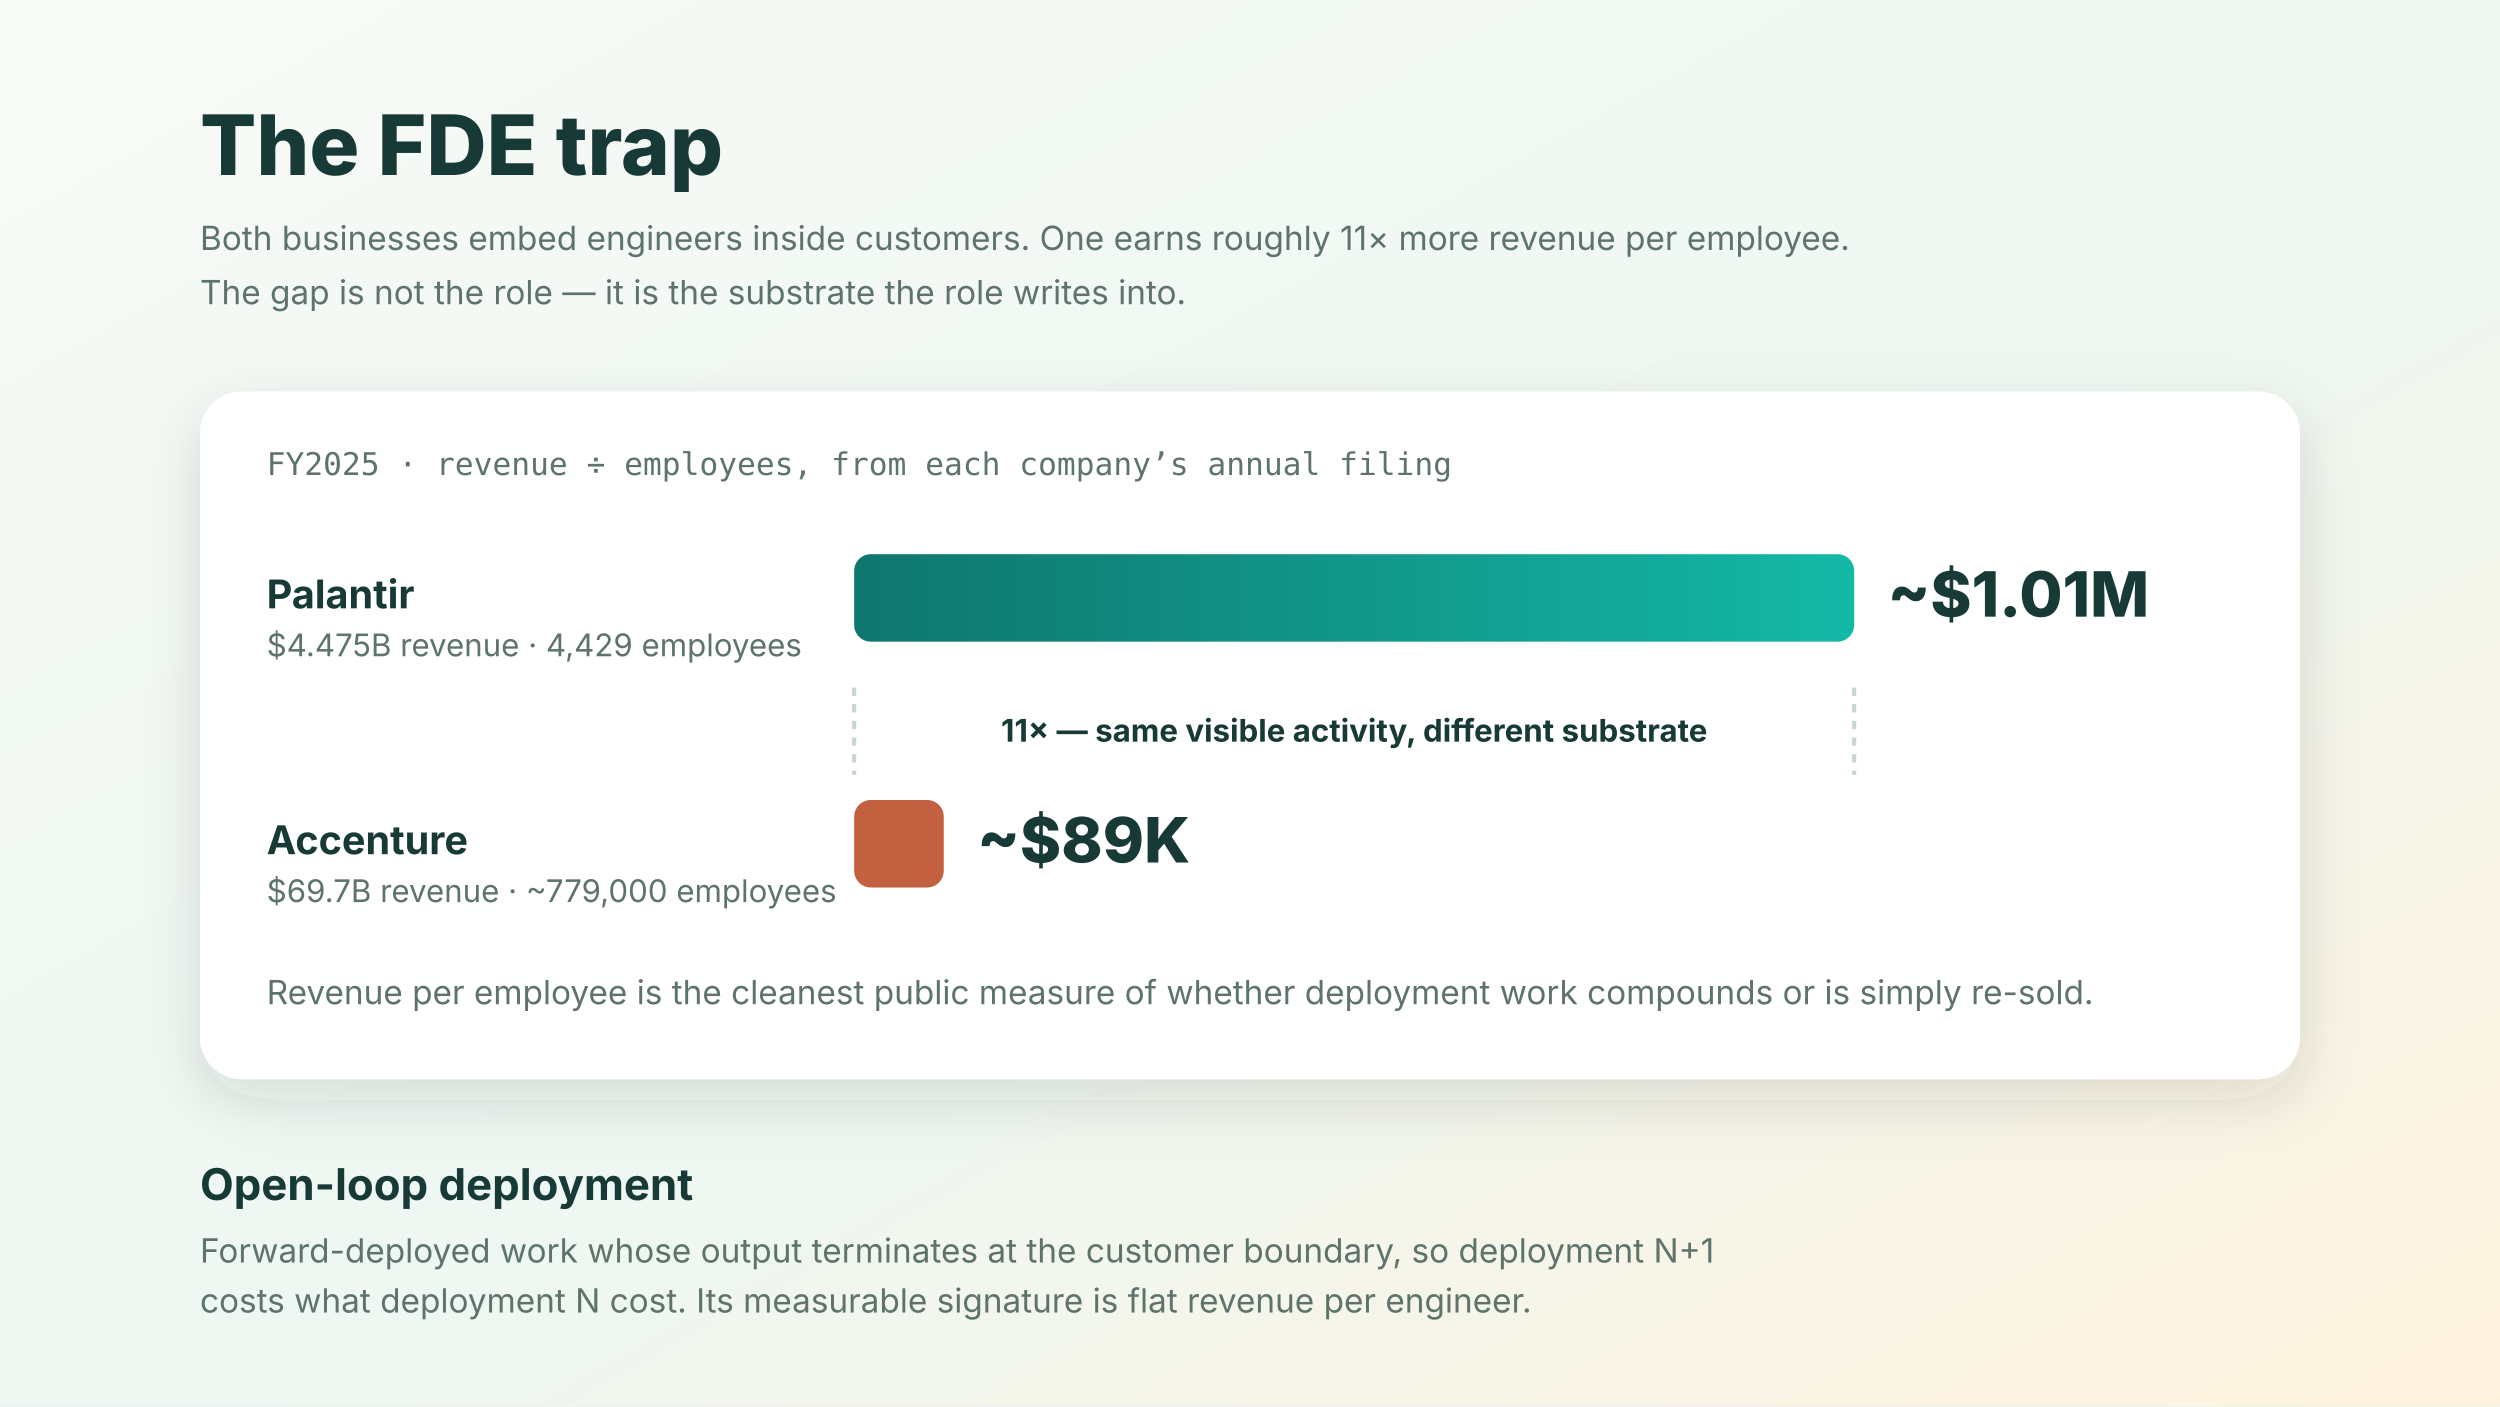
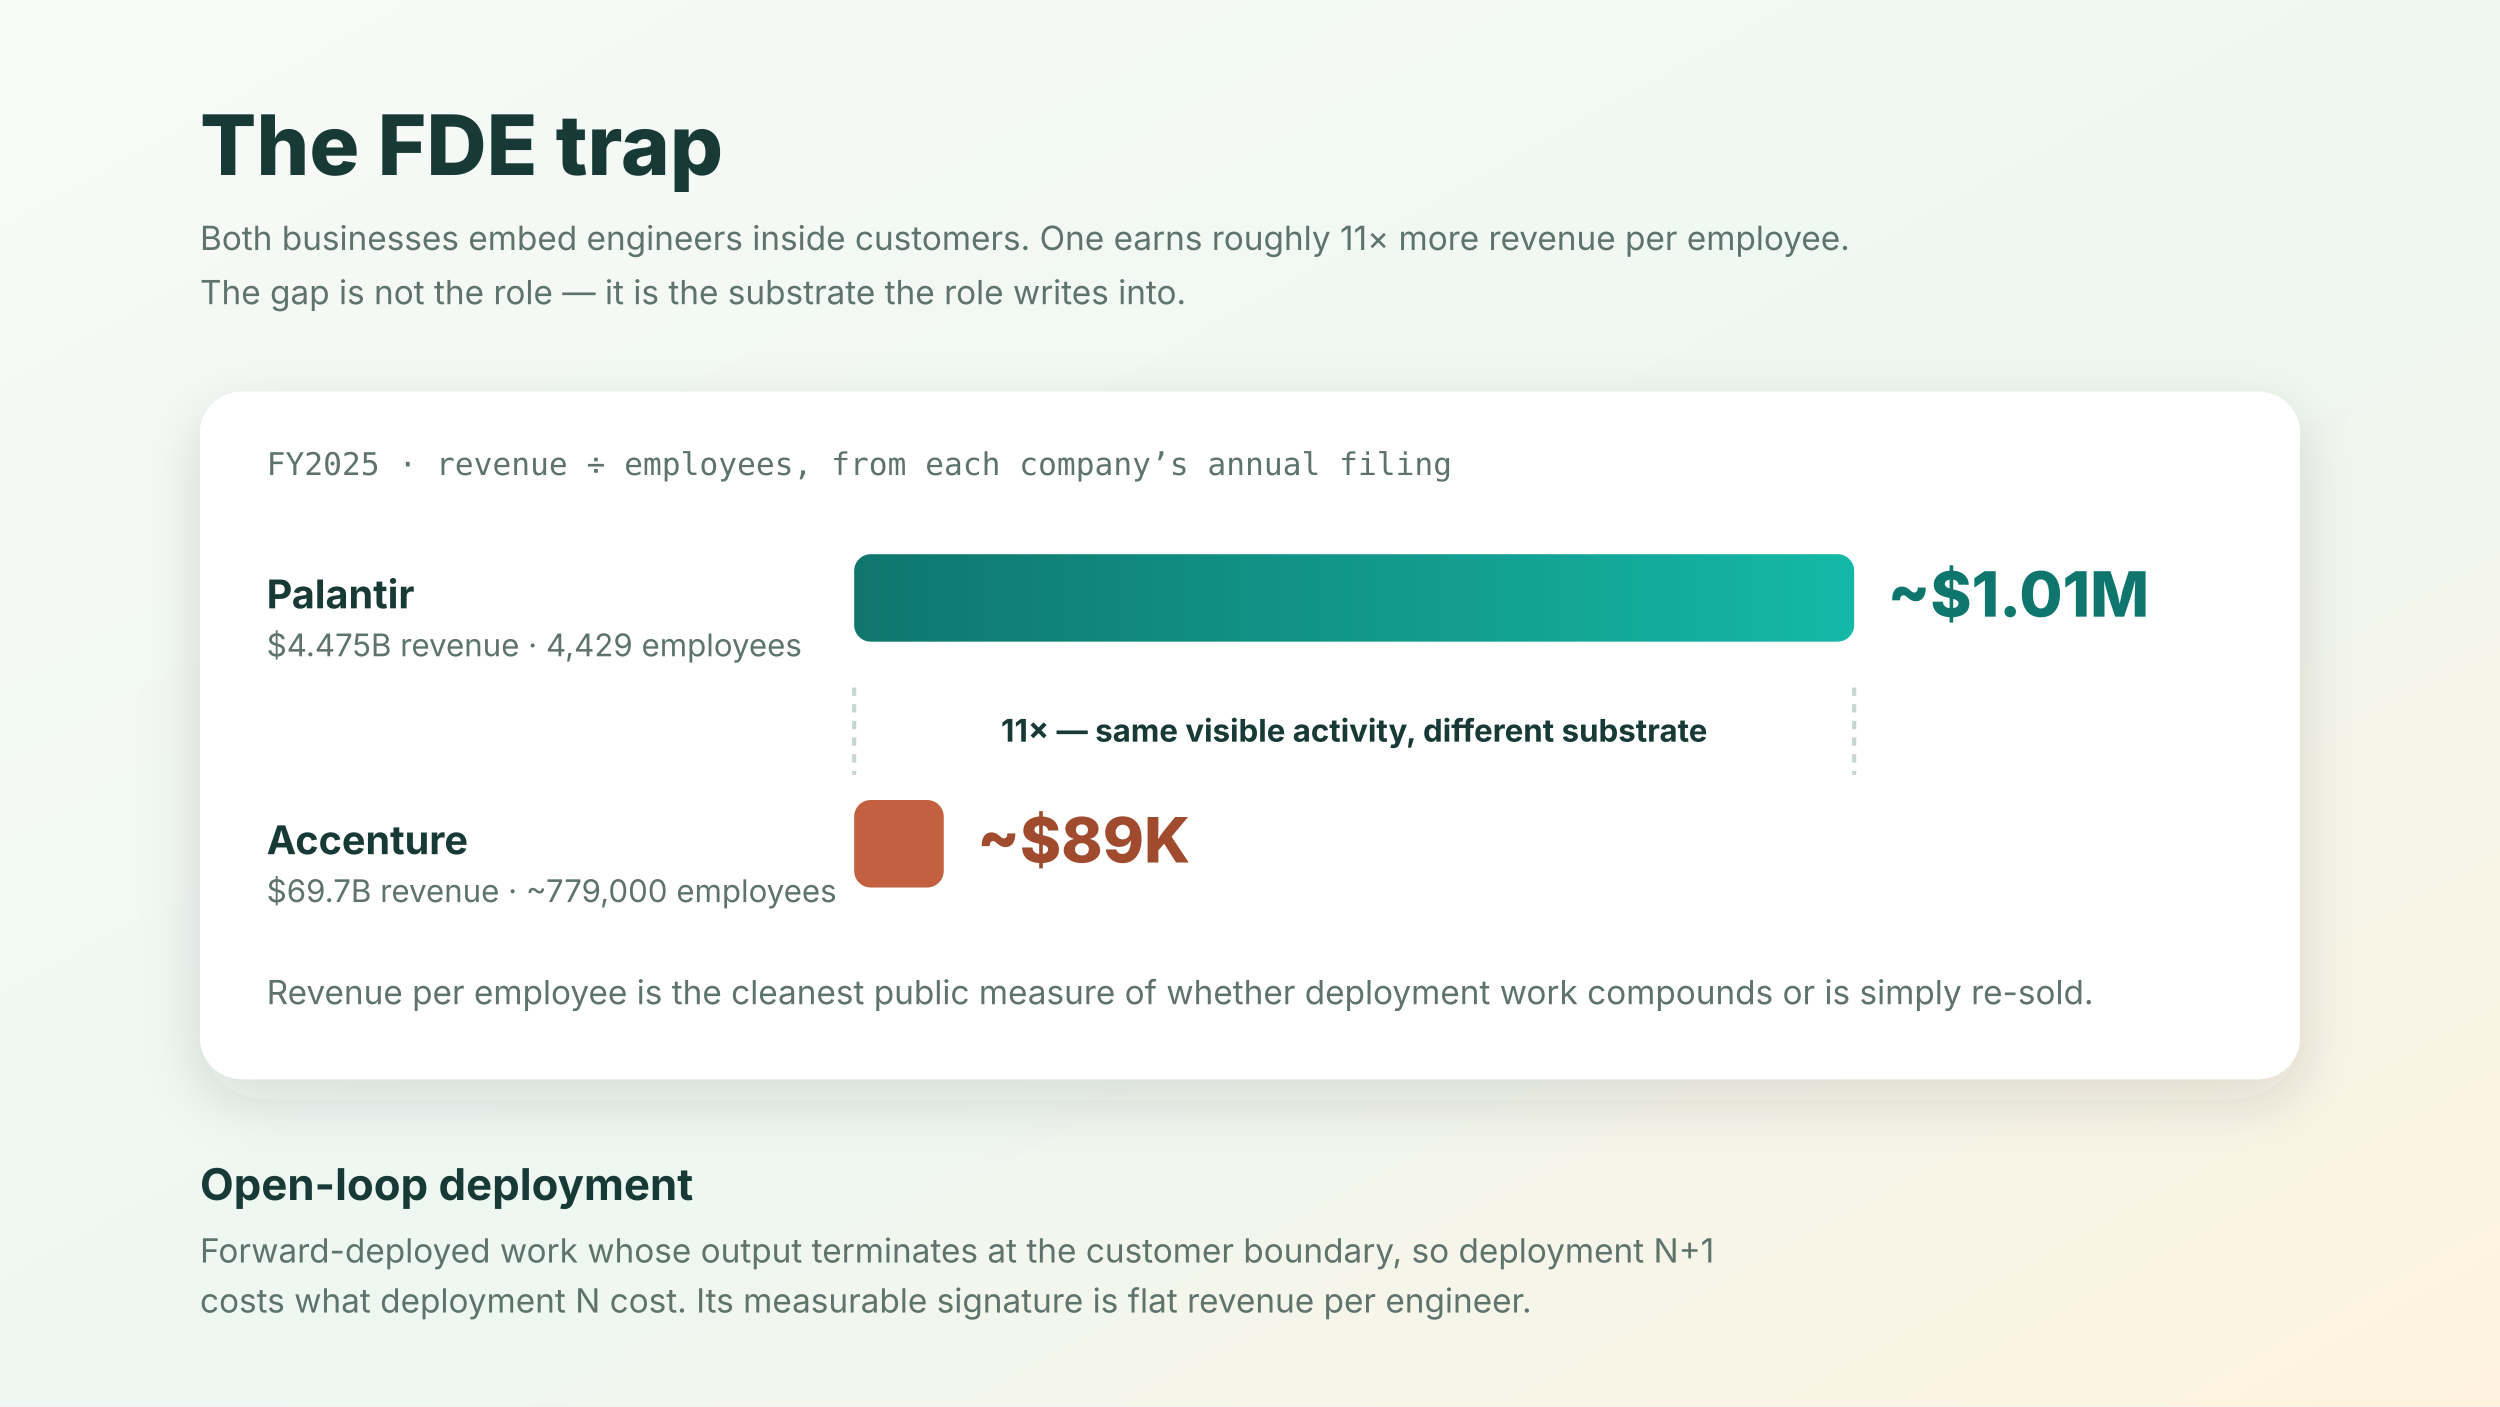
<svg xmlns="http://www.w3.org/2000/svg" viewBox="0 0 1200 675" role="img" aria-label="The FDE trap: Palantir earned about 1.01 million dollars of revenue per employee in FY2025 while Accenture earned about 89 thousand, an eleven times gap between two businesses that both embed engineers inside customers">
  <defs>
    <linearGradient id="bg" x1="0" x2="1" y1="0" y2="1">
      <stop stop-color="#f8faf7" />
      <stop offset=".55" stop-color="#eef7f2" />
      <stop offset="1" stop-color="#fff3df" />
    </linearGradient>
    <linearGradient id="barGood" x1="0" x2="1" y1="0" y2="0">
      <stop stop-color="#0f766e" />
      <stop offset="1" stop-color="#14b8a6" />
    </linearGradient>
    <filter id="shadow" x="-20%" y="-40%" width="140%" height="180%">
      <feDropShadow dx="0" dy="10" stdDeviation="14" flood-color="#24342f" flood-opacity=".14" />
    </filter>
    <style>
      text{font-family:-apple-system,BlinkMacSystemFont,"Segoe UI",sans-serif;fill:#173a36}
      .tiny{font-size:16px;fill:#5d736b}
      .soft{fill:#5d736b;font-size:15px}
      .label{font-size:19px;font-weight:720}
      .num{font-size:30px;font-weight:800}
      .mono{font-family:ui-monospace,"SF Mono",Menlo,monospace}
    </style>
  </defs>
  <rect width="1200" height="675" fill="url(#bg)" />
  <text x="96" y="84" font-size="40" font-weight="800">The FDE trap</text>
  <text x="96" y="120" class="tiny">Both businesses embed engineers inside customers. One earns roughly 11× more revenue per employee.</text>
  <text x="96" y="146" class="tiny">The gap is not the role — it is the substrate the role writes into.</text>
  <rect x="96" y="188" width="1008" height="330" rx="20" fill="#ffffff" filter="url(#shadow)" />
  <text x="128" y="228" class="soft mono">FY2025 · revenue ÷ employees, from each company’s annual filing</text>
  <text x="128" y="292" class="label">Palantir</text>
  <text x="128" y="315" class="soft">$4.475B revenue · 4,429 employees</text>
  <rect x="410" y="266" width="480" height="42" rx="8" fill="url(#barGood)" />
-   <text x="906" y="296" class="num" fill="#0f766e">~$1.01M</text>
+   <text x="906" y="296" class="num" style="fill:#0f766e">~$1.01M</text>
  <text x="128" y="410" class="label">Accenture</text>
  <text x="128" y="433" class="soft">$69.7B revenue · ~779,000 employees</text>
  <rect x="410" y="384" width="43" height="42" rx="8" fill="#c2603f" />
-   <text x="469" y="414" class="num" fill="#a04b2e">~$89K</text>
+   <text x="469" y="414" class="num" style="fill:#a04b2e">~$89K</text>
  <line x1="410" y1="330" x2="410" y2="372" stroke="#c7d6cf" stroke-width="2" stroke-dasharray="4 4" />
  <line x1="890" y1="330" x2="890" y2="372" stroke="#c7d6cf" stroke-width="2" stroke-dasharray="4 4" />
  <text x="650" y="356" text-anchor="middle" class="soft" style="fill:#173a36" font-weight="700">11× — same visible activity, different substrate</text>
  <text x="128" y="482" class="tiny">Revenue per employee is the cleanest public measure of whether deployment work compounds or is simply re-sold.</text>
  <text x="96" y="576" font-size="21" font-weight="740">Open-loop deployment</text>
  <text x="96" y="606" class="tiny">Forward-deployed work whose output terminates at the customer boundary, so deployment N+1</text>
  <text x="96" y="630" class="tiny">costs what deployment N cost. Its measurable signature is flat revenue per engineer.</text>
</svg>
